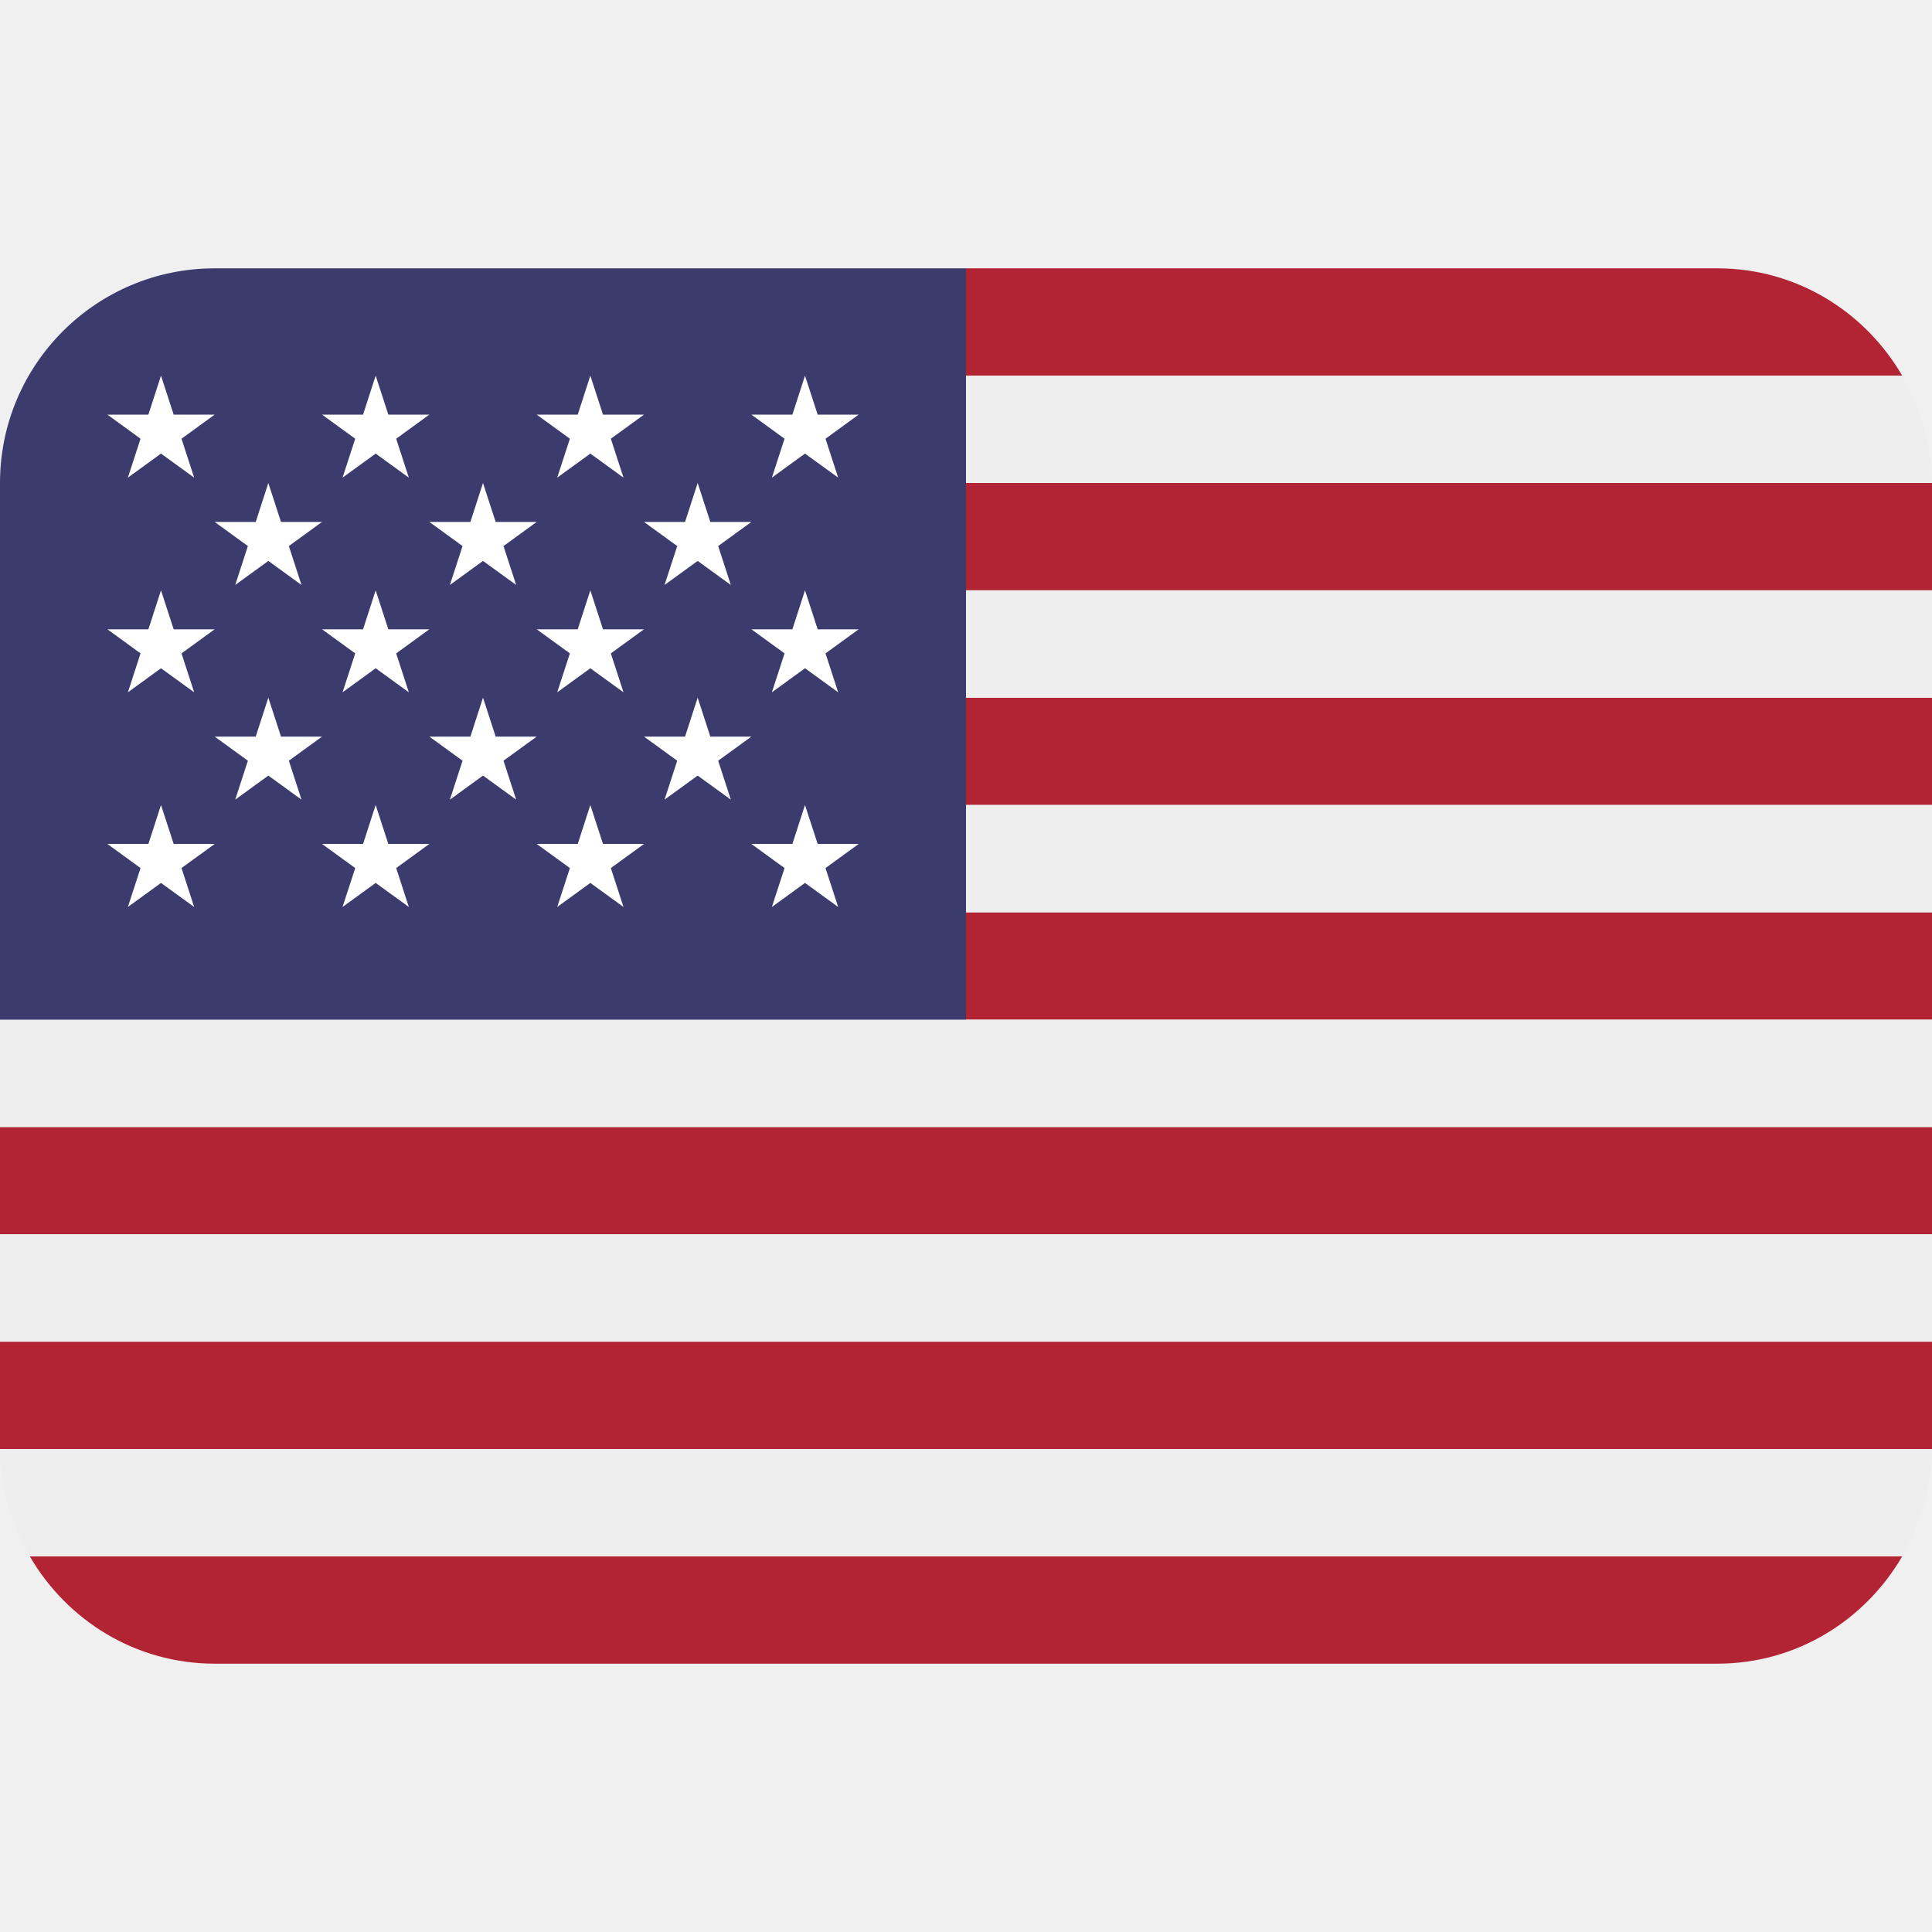
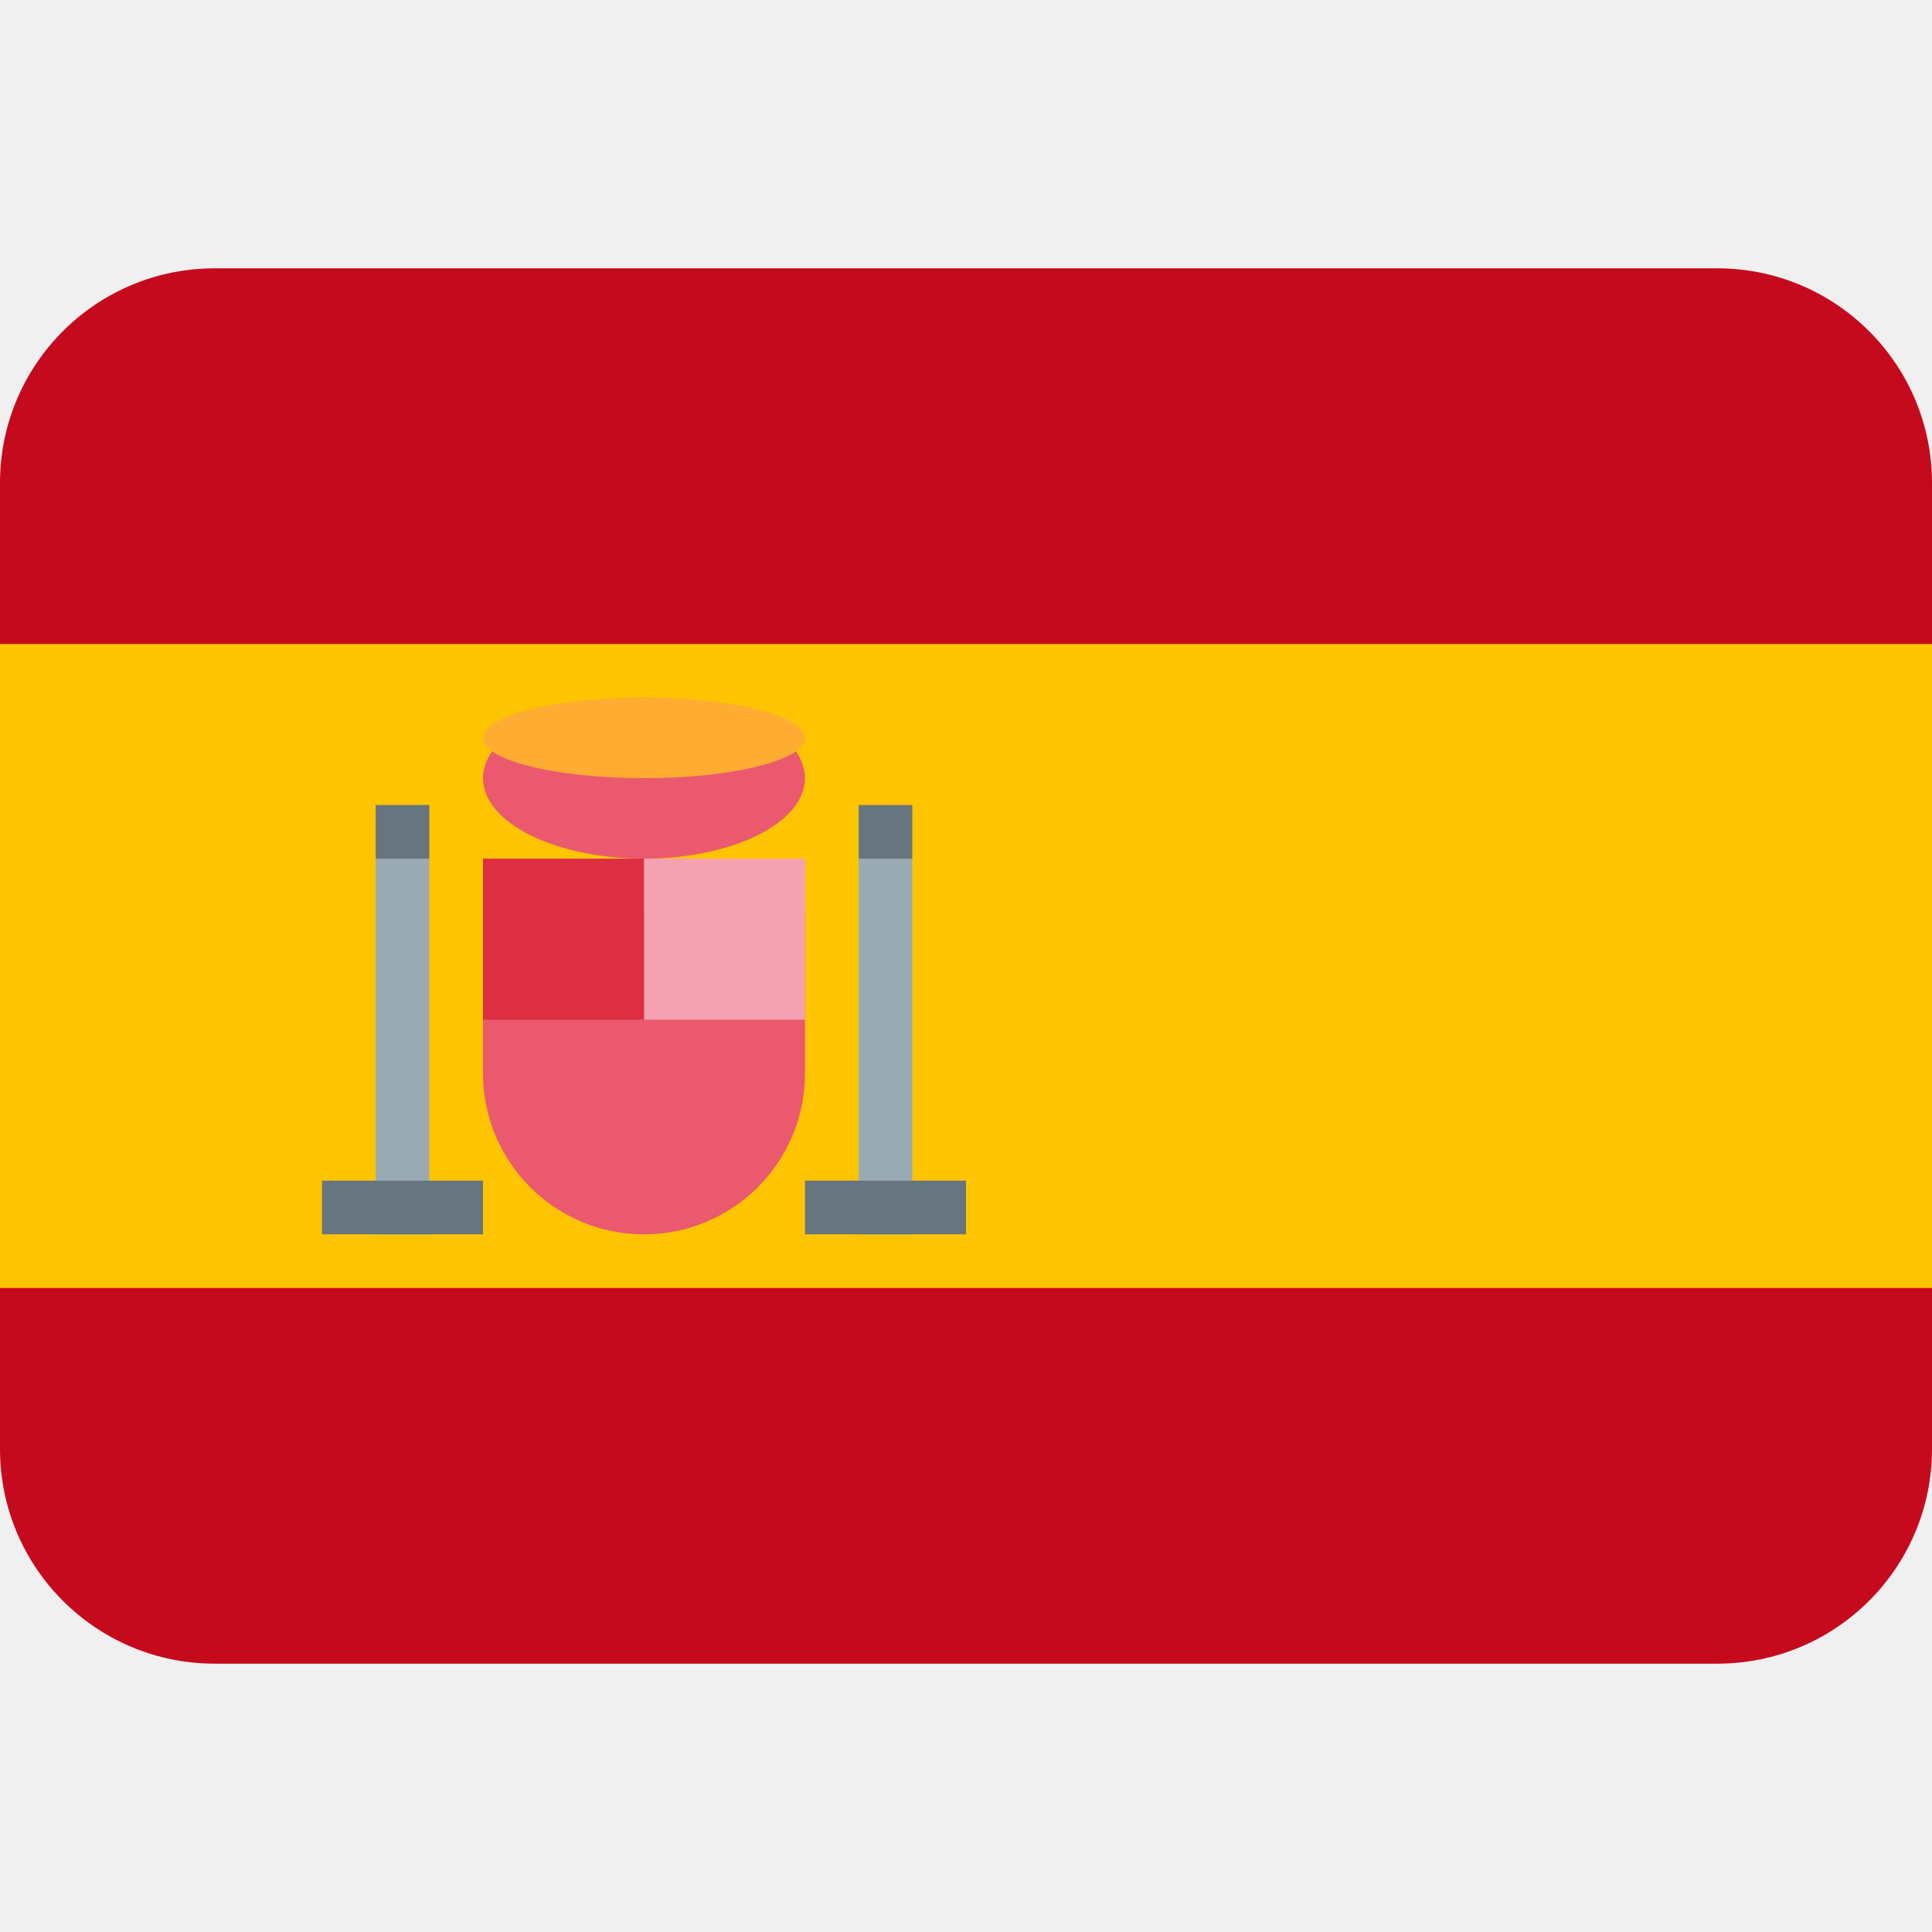
<svg xmlns="http://www.w3.org/2000/svg" width="1em" height="1em" viewBox="0 0 36 36">
-   <path fill="#B22334" d="M35.445 7C34.752 5.809 33.477 5 32 5H18v2h17.445zM0 25h36v2H0zm18-8h18v2H18zm0-4h18v2H18zM0 21h36v2H0zm4 10h28c1.477 0 2.752-.809 3.445-2H.555c.693 1.191 1.968 2 3.445 2zM18 9h18v2H18z" />
-   <path fill="#EEE" d="M.068 27.679c.017.093.036.186.059.277c.026.101.058.198.092.296c.089.259.197.509.333.743L.555 29h34.89l.002-.004a4.22 4.22 0 0 0 .332-.741a3.75 3.75 0 0 0 .152-.576c.041-.22.069-.446.069-.679H0c0 .233.028.458.068.679zM0 23h36v2H0zm0-4v2h36v-2H18zm18-4h18v2H18zm0-4h18v2H18zM0 9zm.555-2l-.003.005L.555 7zM.128 8.044c.025-.102.06-.199.092-.297a3.78 3.78 0 0 0-.092.297zM18 9h18c0-.233-.028-.459-.069-.68a3.606 3.606 0 0 0-.153-.576A4.21 4.21 0 0 0 35.445 7H18v2z" />
-   <path fill="#3C3B6E" d="M18 5H4a4 4 0 0 0-4 4v10h18V5z" />
-   <path fill="#FFF" d="m2.001 7.726l.618.449l-.236.725L3 8.452l.618.448l-.236-.725L4 7.726h-.764L3 7l-.235.726zm2 2l.618.449l-.236.725l.617-.448l.618.448l-.236-.725L6 9.726h-.764L5 9l-.235.726zm4 0l.618.449l-.236.725l.617-.448l.618.448l-.236-.725l.618-.449h-.764L9 9l-.235.726zm4 0l.618.449l-.236.725l.617-.448l.618.448l-.236-.725l.618-.449h-.764L13 9l-.235.726zm-8 4l.618.449l-.236.725l.617-.448l.618.448l-.236-.725l.618-.449h-.764L5 13l-.235.726zm4 0l.618.449l-.236.725l.617-.448l.618.448l-.236-.725l.618-.449h-.764L9 13l-.235.726zm4 0l.618.449l-.236.725l.617-.448l.618.448l-.236-.725l.618-.449h-.764L13 13l-.235.726zm-6-6l.618.449l-.236.725L7 8.452l.618.448l-.236-.725L8 7.726h-.764L7 7l-.235.726zm4 0l.618.449l-.236.725l.617-.448l.618.448l-.236-.725l.618-.449h-.764L11 7l-.235.726zm4 0l.618.449l-.236.725l.617-.448l.618.448l-.236-.725l.618-.449h-.764L15 7l-.235.726zm-12 4l.618.449l-.236.725l.617-.448l.618.448l-.236-.725l.618-.449h-.764L3 11l-.235.726zM6.383 12.9L7 12.452l.618.448l-.236-.725l.618-.449h-.764L7 11l-.235.726h-.764l.618.449zm3.618-1.174l.618.449l-.236.725l.617-.448l.618.448l-.236-.725l.618-.449h-.764L11 11l-.235.726zm4 0l.618.449l-.236.725l.617-.448l.618.448l-.236-.725l.618-.449h-.764L15 11l-.235.726zm-12 4l.618.449l-.236.725l.617-.448l.618.448l-.236-.725l.618-.449h-.764L3 15l-.235.726zM6.383 16.9L7 16.452l.618.448l-.236-.725l.618-.449h-.764L7 15l-.235.726h-.764l.618.449zm3.618-1.174l.618.449l-.236.725l.617-.448l.618.448l-.236-.725l.618-.449h-.764L11 15l-.235.726zm4 0l.618.449l-.236.725l.617-.448l.618.448l-.236-.725l.618-.449h-.764L15 15l-.235.726z" />
+   <path fill="#C60A1D" d="M36 27a4 4 0 0 1-4 4H4a4 4 0 0 1-4-4V9a4 4 0 0 1 4-4h28a4 4 0 0 1 4 4v18z" />
+   <path fill="#FFC400" d="M0 12h36v12H0z" />
+   <path fill="#EA596E" d="M9 17v3a3 3 0 1 0 6 0v-3H9z" />
+   <path fill="#F4A2B2" d="M12 16h3v3h-3z" />
+   <path fill="#DD2E44" d="M9 16h3v3H9z" />
+   <ellipse cx="12" cy="14.5" fill="#EA596E" rx="3" ry="1.5" />
+   <ellipse cx="12" cy="13.75" fill="#FFAC33" rx="3" ry=".75" />
+   <path fill="#99AAB5" d="M7 16h1v7H7zm9 0h1v7h-1z" />
+   <path fill="#66757F" d="M6 22h3v1H6zm9 0h3v1h-3zm-8-7h1v1H7zm9 0h1v1h-1z" />
</svg>
